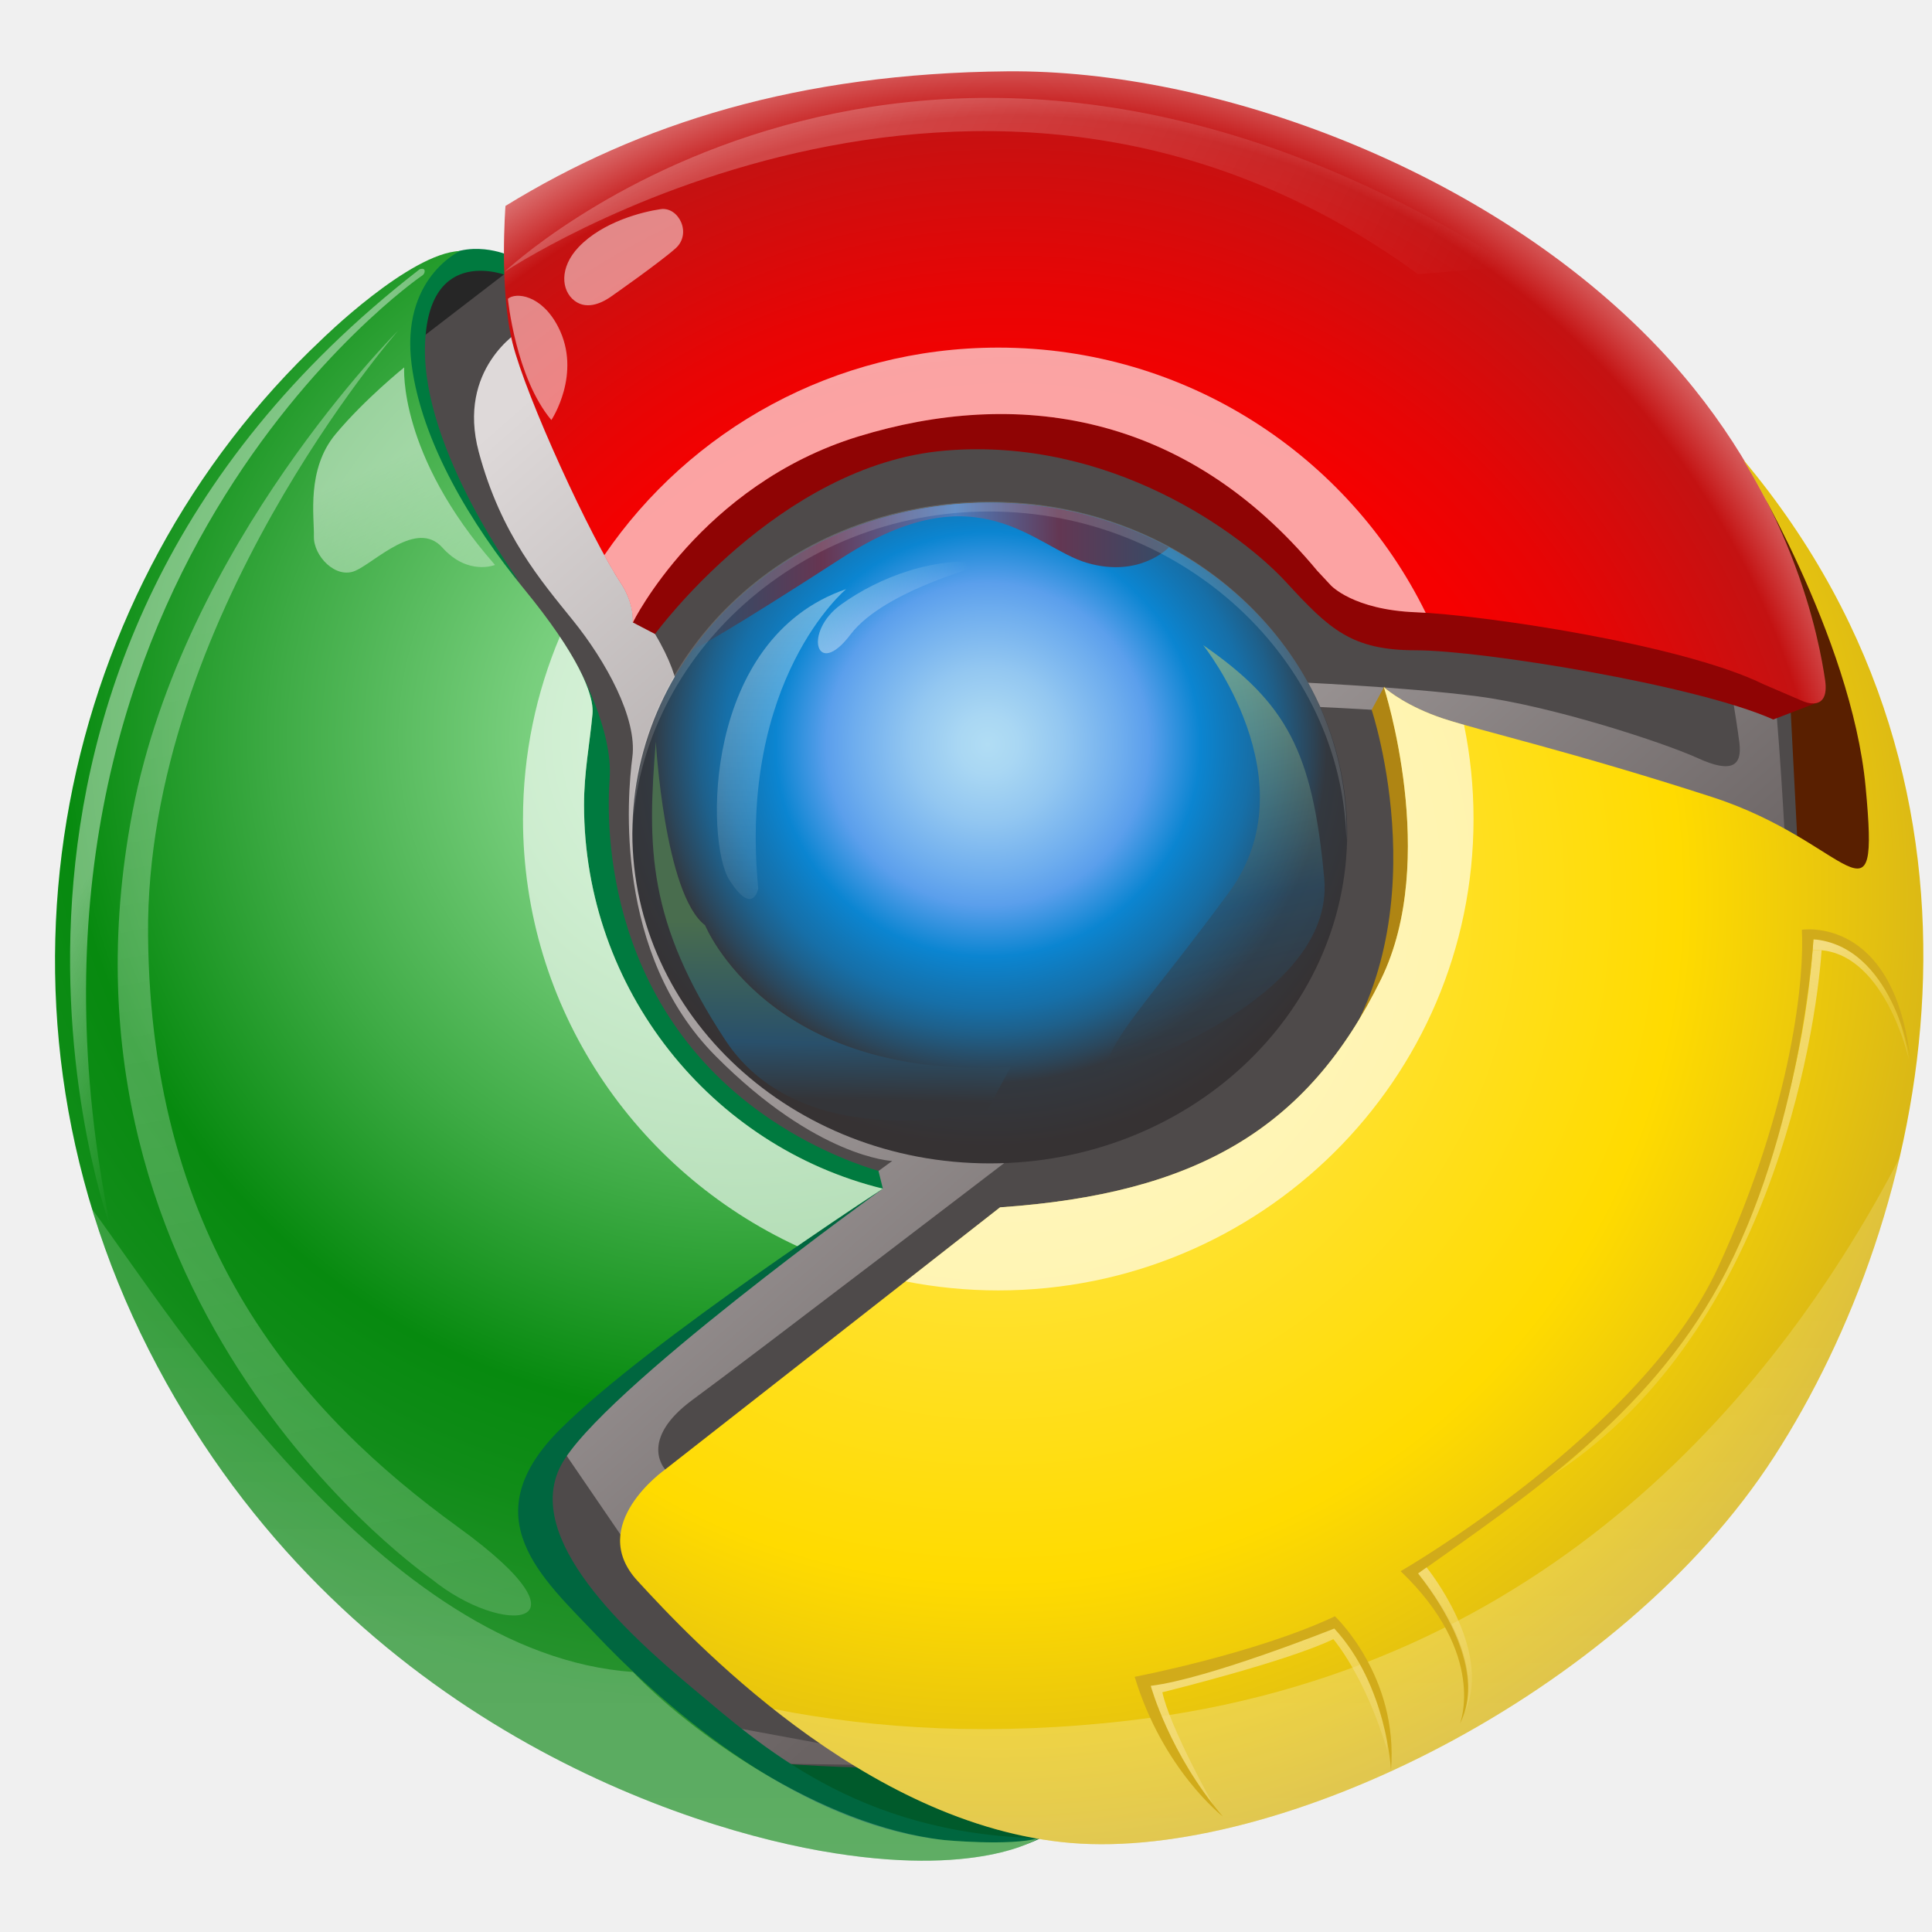
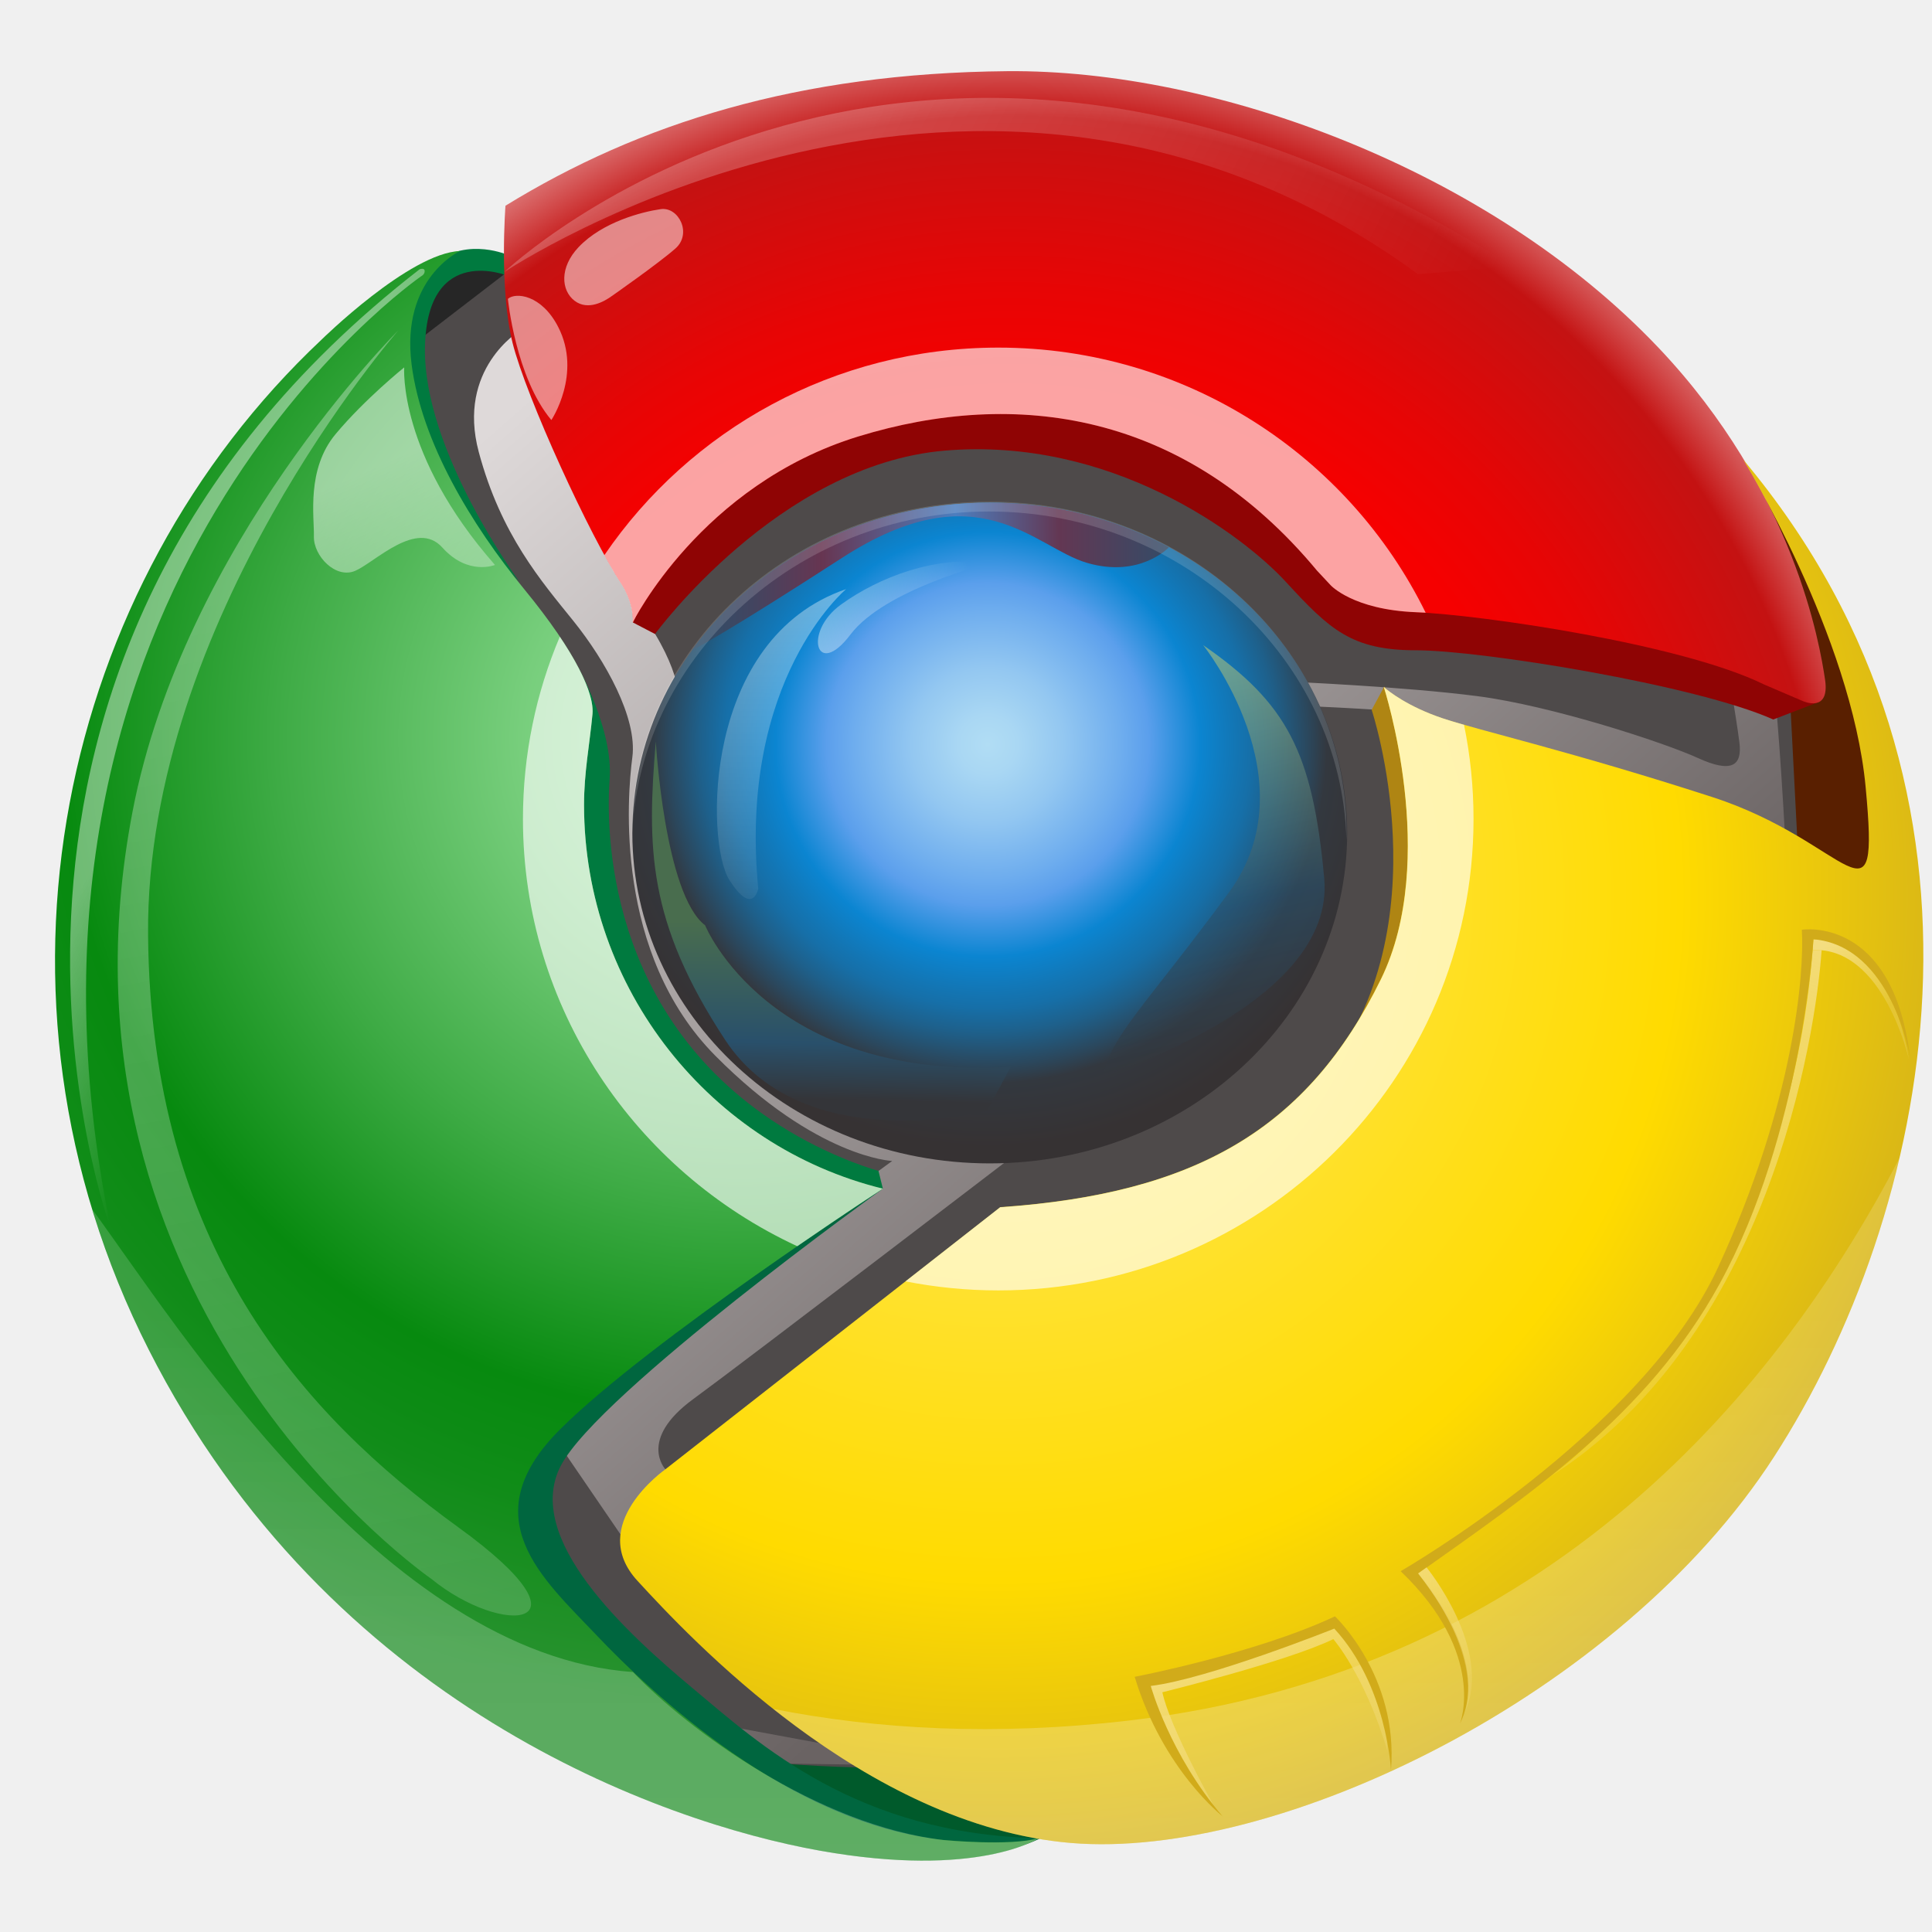
<svg xmlns="http://www.w3.org/2000/svg" viewBox="0 3 250 250">
-   <g>
-     <circle fill="#4E4A4A" cx="128.075" cy="126.26" r="109" />
-     <linearGradient id="a" gradientUnits="userSpaceOnUse" x1="324.569" y1="-144.038" x2="427.235" y2="-261.371" gradientTransform="matrix(1 0 0 -1 -256 -90)">
-       <stop offset="0" stop-color="#DED9D9" />
-       <stop offset="1" stop-color="#6A6363" />
-     </linearGradient>
-     <path fill="url(#a)" d="M67.243,45.813c0,0-8.167,4.917-5.292,15.667s8.125,16.75,12.25,21.875s8.292,12.542,7.625,17.625 s-2.375,25.419,10.75,38.647c13.125,13.227,22.875,13.602,22.875,13.602l-3.25,2.375l-40.597,33.256l11.472,16.787l27.833,23.832 l-19.833-3.666l-1.417,5.25l28.917,0.416l-12-19.5l-20.5-18.832c0,0-3.584-3.793,3.583-9.043s42.167-32.043,42.167-32.043 l38.833-57.581c0,0,3.125,0.125,9,0.5s51.542,20.75,51.542,20.75s-0.778-15.379-1.542-22.75c-0.316-3.062,0.979-2.7,2.834,1.667 c1.854,4.366,0.75,12,0.75,12l-1.25-17.333l-6.917-9.333l-1.75,8c0,0,1.375,8.125,1.75,11.125s-1,4-5.375,2s-18.875-6.75-28.5-8 s-24.375-1.875-24.375-1.875l-75,1l-4,2.917c0,0,0.937-3.438-3.063-10.104S67.243,45.813,67.243,45.813z" />
-     <path fill="#007A3F" d="M74.794,89.323c0,0,4.563,8.094,4.094,14.469c-0.437,5.938-0.813,31.187,23.188,45.562 c6.234,3.734,11.599,5.156,11.599,5.156l0.568,2.303l-13.979,1.104L65.076,122.98l0.375-28.25l5.125-5.5l2.75-0.625L74.794,89.323 z" />
-     <path fill="#005A2B" d="M99.409,231.063c0,0,11.5,1,16.25,0.5s23.583,5.5,23.583,5.5s-2.751,4.138-8.667,5.109 c-5.917,0.975-36.583-7.525-36.583-7.525L99.409,231.063z" />
-     <path fill="#00663F" d="M114.243,156.813c0,0-36.739,26.406-41.667,35.834c-4.928,9.429,8.499,21.668,17.083,28.834 s21.167,18.873,44.792,19.373c0,0-15.625,4.875-39.125-4.125s-49.75-59-49.75-59L114.243,156.813z" />
-     <polygon fill="#262626" points="65.258,38.479 54.201,46.979 53.076,39.979 61.576,36.854" />
-     <path fill="#007A3F" d="M65.451,35.896c0,0-5.917-2.458-10,1.917s-6.041,22,11.792,40.5c0,0-12.584-16.998-12.25-30.5 c0.333-13.5,10.833-9.083,10.833-9.083L65.451,35.896z" />
-     <radialGradient id="b" cx="351.824" cy="-188.48" r="175.052" gradientTransform="matrix(1 0 0 -1 -256 -90)" gradientUnits="userSpaceOnUse">
-       <stop offset=".076" stop-color="#8DDB92" />
-       <stop offset=".163" stop-color="#77CE7C" />
-       <stop offset=".343" stop-color="#3EAB45" />
-       <stop offset=".502" stop-color="#078A0F" />
-       <stop offset=".581" stop-color="#108C18" />
-       <stop offset=".709" stop-color="#28922F" />
-       <stop offset=".715" stop-color="#299230" />
-     </radialGradient>
-     <path fill="url(#b)" d="M122.201,241.104c-20.125-2.125-38-19.125-45-26.5s-16.25-15.25-4.625-26.75 s41.667-31.041,41.667-31.041l0,0c-22.215-5.442-38.668-25.774-38.668-49.667c0-4.174,0.718-7.782,1.095-11.76 c0.239-2.531-1.969-7.781-8.844-16.156S54.55,60.185,53.263,50.167c-1.438-11.188,6.271-14.688,6.271-14.688 c-6.541,0.25-17.958,11.5-17.958,11.5c-33.75,31.75-45.667,84.667-22.333,130.667c23.332,46,66.333,61.166,86.833,64.834 c20.5,3.666,28.375-1.627,28.375-1.627C130.7,241.916,122.201,241.104,122.201,241.104z" />
-     <path fill="#AF8513" d="M238.139,114.566L238.139,114.566c5.396,3.643,6.938,4.414,5.438-10.586s-15.125-36.5-15.125-36.5 l0.029,0.145c4.205,7.844,11.629,23.352,12.93,37.189C242.402,115.375,241.773,116.59,238.139,114.566z" />
-     <path fill="#591F00" d="M231.075,82.604l2,38.75h13.25c0,0,4.5-25.25-21.25-58.25L231.075,82.604z" />
-     <path fill="#8F0404" d="M81.887,83.542l2.875,1.5c0,0,15.979-21.896,37.48-23.729c21.5-1.833,38.499,10.833,44.166,17 s8.501,8.833,16.834,8.833s36.138,4.457,46.221,8.957l6.078-2.341l-30.133-28.449L103.243,39.979L81.887,83.542z" />
-     <radialGradient id="c" cx="386.726" cy="-214.623" r="116.24" gradientTransform="matrix(1 0 0 -1 -256 -90)" gradientUnits="userSpaceOnUse">
-       <stop offset=".616" stop-color="#F60000" />
-       <stop offset=".725" stop-color="#E70505" />
-       <stop offset=".917" stop-color="#C41212" />
-       <stop offset="1" stop-color="#DD7878" />
-     </radialGradient>
-     <path fill="url(#c)" d="M81.887,83.542c0,0,8.813-17.813,29.188-24.063s42.25-3.25,59.375,17.375l1.75,1.875 c0,0,2.875,3.188,11.063,3.5c8.188,0.312,34.313,4.083,44.979,9.333l5.041,2.167c0,0,3.541,1.625,2.875-2.792 s-3.932-24.363-21.583-42.958c-21.833-23-57.25-36-84.25-35.75s-47.583,6.75-64.917,17.417c0,0-0.833,10.75,0.917,17.75 s10.083,25.167,14.083,31.167C80.409,78.563,82.002,80.854,81.887,83.542z" />
-     <radialGradient id="d" cx="383.824" cy="-189.311" r="52.107" gradientTransform="matrix(1 0 0 -1 -256 -90)" gradientUnits="userSpaceOnUse">
-       <stop offset="0" stop-color="#B1DDF4" />
-       <stop offset=".074" stop-color="#A9D7F3" />
-       <stop offset=".19" stop-color="#93C7F1" />
-       <stop offset=".333" stop-color="#6EADEE" />
-       <stop offset=".4" stop-color="#5B9FEC" />
-       <stop offset=".527" stop-color="#0B85D1" />
-       <stop offset=".618" stop-color="#1375B3" />
-       <stop offset=".654" stop-color="#166FA8" />
-       <stop offset=".716" stop-color="#1E608B" />
-       <stop offset=".797" stop-color="#2B475C" />
-       <stop offset=".842" stop-color="#33383F" />
-       <stop offset="1" stop-color="#363233" />
-     </radialGradient>
-     <ellipse fill="url(#d)" cx="128.075" cy="110.792" rx="46.25" ry="42.75" />
-     <linearGradient id="e" gradientUnits="userSpaceOnUse" x1="287.081" y1="-168.968" x2="311.811" y2="-301.851" gradientTransform="matrix(1 0 0 -1 -256 -90)">
-       <stop offset="0" stop-color="#fff" />
-       <stop offset="1" stop-color="#fff" stop-opacity=".53" />
-     </linearGradient>
-     <path opacity=".32" fill="url(#e)" enable-background="new" d="M51.493,45.813c0,0-32.666,37.333-32.334,78.166 c0.328,40.234,19.917,62,40.167,76.666c18.39,13.32,5.667,14.168-3.5,6.668c0,0-51.015-35.127-38.667-99.333 C23.827,73.313,51.493,45.813,51.493,45.813z" />
-     <linearGradient id="f" gradientUnits="userSpaceOnUse" x1="303.565" y1="-153.93" x2="321.565" y2="-194.597" gradientTransform="matrix(1 0 0 -1 -256 -90)">
-       <stop offset="0" stop-color="#fff" />
-       <stop offset=".517" stop-color="#fff" stop-opacity=".53" />
-     </linearGradient>
-     <path opacity=".5" fill="url(#f)" enable-background="new" d="M64.055,76.104c0,0-3.5,1.438-6.813-2.25 s-8.688,1.875-11.25,3s-5.438-1.938-5.375-4.438s-1-8.688,2.813-13.25s8.875-8.625,8.875-8.625S51.471,61.792,64.055,76.104z" />
-     <linearGradient id="g" gradientUnits="userSpaceOnUse" x1="329.19" y1="-367.646" x2="329.189" y2="-263.646" gradientTransform="matrix(1 0 0 -1 -256 -90)">
-       <stop offset="0" stop-color="#fff" />
-       <stop offset="1" stop-color="#fff" stop-opacity=".53" />
-     </linearGradient>
-     <path opacity=".3" fill="url(#g)" enable-background="new" d="M11.928,159.467c1.869,6.135,4.289,12.215,7.314,18.18 c23.332,46,66.333,61.166,86.833,64.834c20.5,3.666,28.375-1.627,28.375-1.627c-3.75,1.063-12.25,0.25-12.25,0.25 c-16.375-1.875-33.292-14.375-40.292-21.75c-0.007-0.008,4.75,4.125,0,0C49.555,217.084,22.928,174.439,11.928,159.467z" />
-     <path opacity=".5" fill="#fff" enable-background="new" d="M71.346,57.354c0,0,4-6,0.875-12.063 c-2.152-4.177-5.5-4.5-6.5-3.625C65.721,41.667,66.721,51.854,71.346,57.354" />
-     <path opacity=".5" fill="#fff" enable-background="new" d="M79.159,41.313c0,0,6.084-4.25,8.25-6.167 c2.168-1.917,0.418-5.417-1.916-5.083s-7.5,1.625-10.625,4.917c-2.49,2.624-2.271,5.604-0.521,6.938S78.243,41.979,79.159,41.313z" />
-     <linearGradient id="h" gradientUnits="userSpaceOnUse" x1="365.087" y1="-116.29" x2="436.268" y2="-153.544" gradientTransform="matrix(1 0 0 -1 -256 -90)">
-       <stop offset="0" stop-color="#fff" stop-opacity=".7" />
-       <stop offset="1" stop-color="#fff" stop-opacity="0" />
-     </linearGradient>
-     <path opacity=".32" fill="url(#h)" enable-background="new" d="M183.492,38.479 c-56.75-41.5-118.243-0.275-118.243-0.275s52.743-50.225,130.493-0.725L183.492,38.479z" />
-     <linearGradient id="i" gradientUnits="userSpaceOnUse" x1="279.063" y1="-183.902" x2="299.794" y2="-194.752" gradientTransform="matrix(1 0 0 -1 -256 -90)">
-       <stop offset="0" stop-color="#fff" stop-opacity=".7" />
-       <stop offset="1" stop-color="#fff" stop-opacity="0" />
-     </linearGradient>
-     <path opacity=".6" fill="url(#i)" enable-background="new" d="M54.952,38.071c-0.017-0.484-0.668-0.216-0.668-0.216 C-12.341,89.48,14.346,162.042,14.346,162.042C-2.841,78.229,54.502,38.745,54.502,38.745S54.967,38.524,54.952,38.071z" />
-     <linearGradient id="j" gradientUnits="userSpaceOnUse" x1="357.253" y1="-164.501" x2="356.908" y2="-217.651" gradientTransform="matrix(1 0 0 -1 -256 -90)">
-       <stop offset="0" stop-color="#fff" stop-opacity=".7" />
-       <stop offset="1" stop-color="#fff" stop-opacity="0" />
-     </linearGradient>
-     <path opacity=".6" fill="url(#j)" enable-background="new" d="M109.493,79.229c0,0-14,11.625-11.375,38.75 c0,0-0.688,3.688-3.75-1.125S90.868,85.604,109.493,79.229z" />
-     <linearGradient id="k" gradientUnits="userSpaceOnUse" x1="360.128" y1="-174.226" x2="381.996" y2="-168.758" gradientTransform="matrix(1 0 0 -1 -256 -90)">
-       <stop offset="0" stop-color="#fff" stop-opacity=".7" />
-       <stop offset="1" stop-color="#fff" stop-opacity="0" />
-     </linearGradient>
-     <path opacity=".6" fill="url(#k)" enable-background="new" d="M128.118,75.854c0,0-13.625,3.375-18.063,9.25 s-6.167-0.313-1.229-3.875S121.118,74.854,128.118,75.854z" />
-     <path fill="#AF8513" d="M179.117,91.854l-1.625,3c0,0,9.333,27.958-6.084,47.125l2.479,0.354l11-21l1-21.667L179.117,91.854z" />
-     <radialGradient id="l" cx="384.827" cy="-208.978" r="125.99" gradientTransform="matrix(1 0 0 -1 -256 -90)" gradientUnits="userSpaceOnUse">
-       <stop offset=".182" stop-color="#FFE650" />
-       <stop offset=".703" stop-color="#FFDB00" />
-       <stop offset="1" stop-color="#D5B319" />
-     </radialGradient>
-     <path fill="url(#l)" d="M129.408,159.229l-43.333,33.918c0,0-10.251,7.166-3.583,14.416 c6.666,7.25,29.333,31.666,56.083,33.916s71-19,91-50s32.5-85.499-4-128.999c0,0,14.001,22.833,15.834,42.333 s-1.834,7.166-19.834,1.333s-30.333-8.667-34.833-10.167s-7.042-3.5-7.667-4.063c0,0,7.229,22.302-0.375,37.813 C169.2,149.104,154.741,157.479,129.408,159.229z" />
-     <g opacity=".64" fill="#fff">
-       <path d="M103.169,164.258c6.383-4.395,11.073-7.445,11.073-7.445c-22.215-5.442-38.668-25.774-38.668-49.667 c0-4.174,0.718-7.782,1.095-11.76c0.175-1.84-0.956-5.125-4.223-9.996c-3.071,7.257-4.771,15.226-4.771,23.59 C67.675,133.447,82.206,154.539,103.169,164.258zM184.486,82.295c-9.979-20.314-30.994-34.315-55.313-34.315c-21.213,0-39.918,10.655-50.974,26.863 c0.817,1.487,1.569,2.76,2.208,3.72c0,0,1.563,2.229,1.479,4.979c0,0,8.813-17.813,29.188-24.063s42.25-3.25,59.375,17.375 l1.75,1.875c0,0,2.875,3.188,11.063,3.5C183.631,82.244,184.049,82.267,184.486,82.295zM179.075,91.917c0,0,7.229,22.302-0.375,37.812c-9.5,19.375-23.959,27.75-49.292,29.5l-12.238,9.58 c3.883,0.762,7.896,1.17,12.004,1.17c33.967,0,61.5-27.311,61.5-60.999c0-4.174-0.425-8.249-1.229-12.187 c-1.08-0.307-1.998-0.579-2.703-0.813C182.242,94.479,179.7,92.479,179.075,91.917z" />
-     </g>
-     <linearGradient id="m" gradientUnits="userSpaceOnUse" x1="428.92" y1="-367.645" x2="428.92" y2="-263.646" gradientTransform="matrix(1 0 0 -1 -256 -90)">
-       <stop offset="0" stop-color="#fff" />
-       <stop offset="1" stop-color="#fff" stop-opacity=".53" />
-     </linearGradient>
-     <path opacity=".3" fill="url(#m)" enable-background="new" d="M229.575,191.479 c6.829-10.584,12.78-23.908,16.208-38.598c-15.189,29.146-45.028,66.418-99.775,72.766c-17.174,1.99-32.454,1.158-45.951-1.514 c10.27,8.127,23.77,16.105,38.518,17.346C165.325,243.729,209.575,222.479,229.575,191.479z" />
-     <linearGradient id="n" gradientUnits="userSpaceOnUse" x1="341.971" y1="-167.768" x2="410.491" y2="-167.167" gradientTransform="matrix(1 0 0 -1 -256 -90)">
-       <stop offset="0" stop-color="#29506B" />
-       <stop offset=".068" stop-color="#304D68" />
-       <stop offset=".164" stop-color="#424560" />
-       <stop offset=".277" stop-color="#613854" />
-       <stop offset=".297" stop-color="#673551" />
-       <stop offset=".551" stop-color="#4D7EBE" />
-       <stop offset=".746" stop-color="#633753" />
-       <stop offset="1" stop-color="#29506B" />
-     </linearGradient>
-     <path fill="url(#n)" d="M89.583,87.094c0.742-0.339,4.361-2.203,19.41-11.927c17.667-11.417,24.833-1.333,31.667,0.667 s10.583-2,10.583-2s-0.095-0.066-0.265-0.176c-6.754-3.567-14.567-5.616-22.902-5.616C112.017,68.042,97.875,75.609,89.583,87.094 z" />
-     <path opacity=".15" fill="#fff" enable-background="new" d="M127.999,69.188c25.181,0,45.646,19.332,46.222,42.479 c0.01-0.333,0.027-0.665,0.027-1c0-23.61-20.707-42.75-46.25-42.75s-46.25,19.14-46.25,42.75c0,0.335,0.02,0.667,0.027,1 C82.353,88.52,102.819,69.188,127.999,69.188z" />
-     <linearGradient id="o" gradientUnits="userSpaceOnUse" x1="415.987" y1="-229.395" x2="402.321" y2="-172.395" gradientTransform="matrix(1 0 0 -1 -256 -90)">
-       <stop offset="0" stop-color="#343539" />
-       <stop offset=".321" stop-color="#29506B" />
-       <stop offset="1" stop-color="#C7DD85" />
-     </linearGradient>
-     <path opacity=".6" fill="url(#o)" enable-background="new" d="M155.688,86.479c0,0,14,17.5,3.334,32 c-10.668,14.5-15.502,18.833-16.168,23.667c0,0,30-9.168,28.5-25.5C169.854,100.313,166.521,93.979,155.688,86.479" />
-     <linearGradient id="p" gradientUnits="userSpaceOnUse" x1="363.085" y1="-235.295" x2="363.617" y2="-212.672" gradientTransform="matrix(1 0 0 -1 -256 -90)">
-       <stop offset="0" stop-color="#343539" />
-       <stop offset=".321" stop-color="#29506B" />
-       <stop offset="1" stop-color="#496D4E" />
-     </linearGradient>
-     <path fill="url(#p)" d="M84.864,98.979c0,0,1.125,19.75,6.375,23.75c0,0,8.208,20.16,39.542,18.326l-3.042,5.674 c0,0-23.75,6.25-33.875-9.125C83.739,122.229,83.739,112.604,84.864,98.979z" />
-     <linearGradient id="q" gradientUnits="userSpaceOnUse" x1="492.696" y1="-215.04" x2="499.53" y2="-223.54" gradientTransform="matrix(1 0 0 -1 -256 -90)">
-       <stop offset="0" stop-color="#F4DD80" />
-       <stop offset="1" stop-color="#F4DD80" stop-opacity=".3" />
-     </linearGradient>
-     <path fill="url(#q)" d="M247.033,140.166c0,0-3.25-14.64-12.469-14.234l0.094-1.391 C234.658,124.542,244.283,123.792,247.033,140.166z" />
-     <linearGradient id="r" gradientUnits="userSpaceOnUse" x1="491.779" y1="-206.563" x2="467.195" y2="-274.993" gradientTransform="matrix(1 0 0 -1 -256 -90)">
-       <stop offset="0" stop-color="#F4DD80" />
-       <stop offset="1" stop-color="#F4DD80" stop-opacity=".3" />
-     </linearGradient>
-     <path fill="url(#r)" d="M234.564,125.932h1.156c-0.779,11.214-6.832,50.207-35.229,68.214 C200.492,194.146,230.689,173.182,234.564,125.932z" />
-     <path fill="#D1AB1A" d="M188.91,226.063c0,0,3.582-9-7.668-19.75c0,0,31.25-18,41.084-39.334 c9.832-21.332,11.166-38,10.832-43.666c0,0,11.75-1.896,14,16.478c0,0-2.375-14.375-12.5-15.25c0,0-1.461,25.083-12.125,44.563 c-9.375,17.125-24.75,27.375-39,37.5C183.533,206.604,193.16,217.52,188.91,226.063z" />
-     <linearGradient id="s" gradientUnits="userSpaceOnUse" x1="440.092" y1="-293.002" x2="445.418" y2="-309.92" gradientTransform="matrix(1 0 0 -1 -256 -90)">
-       <stop offset="0" stop-color="#F4DD80" />
-       <stop offset="1" stop-color="#F4DD80" stop-opacity=".3" />
-     </linearGradient>
-     <path fill="url(#s)" d="M184.596,205.822c0,0,8.625,10.531,4.969,18.719c0,0,2.781-6.688-6.063-17.938L184.596,205.822z" />
-     <linearGradient id="t" gradientUnits="userSpaceOnUse" x1="414.532" y1="-303.734" x2="426.151" y2="-323.941" gradientTransform="matrix(1 0 0 -1 -256 -90)">
-       <stop offset="0" stop-color="#F4DD80" />
-       <stop offset="1" stop-color="#F4DD80" stop-opacity=".3" />
-     </linearGradient>
-     <path fill="url(#t)" d="M157.033,236.604c0,0-5.625-10-6.625-14.625c0,0,16.25-4,22.125-6.875c0,0,4.125,4.75,7,14.5 c0,0,0.125-9.25-6.875-16.5l-24.75,7.75C147.908,220.854,153.658,233.229,157.033,236.604z" />
-     <path fill="#D1AB1A" d="M158.242,238.063c0,0-7.75-5.998-11.416-18.082c0,0,15.666-3.002,25.916-7.834c0,0,8.25,7.75,7.25,19.916 c0,0-0.5-10.916-7.334-18.332c0,0-16.25,6.498-23.75,7.416C148.908,221.146,151.326,229.98,158.242,238.063z" />
-   </g>
+   <circle fill="#4E4A4A" cx="128.075" cy="126.26" r="109" />
+   <linearGradient id="a" gradientUnits="userSpaceOnUse" x1="324.569" y1="-144.038" x2="427.235" y2="-261.371" gradientTransform="matrix(1 0 0 -1 -256 -90)">
+     <stop offset="0" stop-color="#DED9D9" />
+     <stop offset="1" stop-color="#6A6363" />
+   </linearGradient>
+   <path fill="url(#a)" d="M67.243 45.813S59.076 50.73 61.95 61.48s8.126 16.75 12.25 21.875 8.293 12.542 7.626 17.625-2.375 25.42 10.75 38.647c13.125 13.227 22.875 13.602 22.875 13.602l-3.25 2.37-40.59 33.25 11.47 16.78 27.84 23.83-19.83-3.67-1.42 5.25 28.92.41-12-19.5-20.5-18.84s-3.58-3.8 3.59-9.05 42.17-32.04 42.17-32.04l38.838-57.58s3.12.124 9 .5 51.54 20.75 51.54 20.75-.78-15.38-1.54-22.75c-.32-3.06.975-2.7 2.83 1.666 1.85 4.367.75 12 .75 12L232 89.296l-6.92-9.336-1.75 8s1.375 8.125 1.75 11.125-1 4-5.375 2-18.874-6.75-28.5-8-24.374-1.872-24.374-1.872l-75 1-4 2.92s.94-3.44-3.06-10.1S67.24 45.8 67.24 45.8z" />
+   <path fill="#007A3F" d="M74.794 89.323s4.563 8.094 4.094 14.47c-.437 5.937-.813 31.186 23.188 45.56 6.234 3.735 11.6 5.157 11.6 5.157l.567 2.303-13.98 1.104-35.187-34.937.375-28.25 5.13-5.5 2.75-.625 1.47.718z" />
+   <path fill="#005A2B" d="M99.41 231.063s11.5 1 16.25.5 23.582 5.5 23.582 5.5-2.75 4.138-8.667 5.11c-5.917.974-36.583-7.526-36.583-7.526l5.417-3.584z" />
+   <path fill="#00663F" d="M114.243 156.813s-36.74 26.406-41.667 35.834c-4.928 9.43 8.5 21.668 17.083 28.834s21.16 18.88 44.79 19.38c0 0-15.63 4.88-39.13-4.12s-49.75-59-49.75-59l68.66-20.91z" />
+   <path fill="#262626" d="M65.258 38.48L54.2 46.98l-1.124-7 8.5-3.126z" />
+   <path fill="#007A3F" d="M65.45 35.896s-5.916-2.458-10 1.917-6.04 22 11.793 40.5c0 0-12.584-16.998-12.25-30.5.333-13.5 10.833-9.083 10.833-9.083l-.375-2.834z" />
+   <radialGradient id="b" cx="351.824" cy="-188.48" r="175.052" gradientTransform="matrix(1 0 0 -1 -256 -90)" gradientUnits="userSpaceOnUse">
+     <stop offset=".076" stop-color="#8DDB92" />
+     <stop offset=".163" stop-color="#77CE7C" />
+     <stop offset=".343" stop-color="#3EAB45" />
+     <stop offset=".502" stop-color="#078A0F" />
+     <stop offset=".581" stop-color="#108C18" />
+     <stop offset=".709" stop-color="#28922F" />
+     <stop offset=".715" stop-color="#299230" />
+   </radialGradient>
+   <path fill="url(#b)" d="M122.2 241.104c-20.124-2.125-38-19.125-45-26.5s-16.25-15.25-4.624-26.75 41.667-31.04 41.667-31.04c-22.215-5.443-38.668-25.775-38.668-49.668 0-4.174.718-7.782 1.095-11.76.24-2.53-1.97-7.78-8.844-16.156S54.55 60.185 53.263 50.167c-1.438-11.188 6.27-14.688 6.27-14.688-6.54.25-17.957 11.5-17.957 11.5C7.826 78.73-4.09 131.64 19.243 177.64c23.332 46 66.333 61.166 86.833 64.834 20.5 3.665 28.375-1.628 28.375-1.628-3.75 1.062-12.25.25-12.25.25z" />
+   <path fill="#AF8513" d="M238.14 114.566c5.395 3.643 6.937 4.414 5.437-10.586s-15.125-36.5-15.125-36.5l.03.145c4.204 7.844 11.628 23.352 12.93 37.19.99 10.56.36 11.775-3.273 9.75z" />
+   <path fill="#591F00" d="M231.075 82.604l2 38.75h13.25s4.5-25.25-21.25-58.25l6 19.5z" />
+   <path fill="#8F0404" d="M81.887 83.542l2.875 1.5s15.98-21.896 37.48-23.73c21.5-1.832 38.5 10.834 44.166 17s8.5 8.834 16.834 8.834 36.138 4.457 46.22 8.957l6.08-2.34-30.134-28.45L103.243 39.98 81.887 83.54z" />
+   <radialGradient id="c" cx="386.726" cy="-214.623" r="116.24" gradientTransform="matrix(1 0 0 -1 -256 -90)" gradientUnits="userSpaceOnUse">
+     <stop offset=".616" stop-color="#F60000" />
+     <stop offset=".725" stop-color="#E70505" />
+     <stop offset=".917" stop-color="#C41212" />
+     <stop offset="1" stop-color="#DD7878" />
+   </radialGradient>
+   <path fill="url(#c)" d="M81.887 83.542S90.7 65.73 111.075 59.48s42.25-3.25 59.375 17.374l1.75 1.875s2.875 3.18 11.063 3.5c8.188.31 34.313 4.08 44.98 9.33l5.04 2.16s3.54 1.62 2.875-2.8-3.932-24.37-21.583-42.96c-21.833-23-57.25-36-84.25-35.75s-47.583 6.75-64.917 17.41c0 0-.833 10.75.917 17.75s10.083 25.17 14.083 31.17c0 0 1.594 2.29 1.48 4.98z" />
+   <radialGradient id="d" cx="383.824" cy="-189.311" r="52.107" gradientTransform="matrix(1 0 0 -1 -256 -90)" gradientUnits="userSpaceOnUse">
+     <stop offset="0" stop-color="#B1DDF4" />
+     <stop offset=".074" stop-color="#A9D7F3" />
+     <stop offset=".19" stop-color="#93C7F1" />
+     <stop offset=".333" stop-color="#6EADEE" />
+     <stop offset=".4" stop-color="#5B9FEC" />
+     <stop offset=".527" stop-color="#0B85D1" />
+     <stop offset=".618" stop-color="#1375B3" />
+     <stop offset=".654" stop-color="#166FA8" />
+     <stop offset=".716" stop-color="#1E608B" />
+     <stop offset=".797" stop-color="#2B475C" />
+     <stop offset=".842" stop-color="#33383F" />
+     <stop offset="1" stop-color="#363233" />
+   </radialGradient>
+   <ellipse fill="url(#d)" cx="128.075" cy="110.792" rx="46.25" ry="42.75" />
+   <linearGradient id="e" gradientUnits="userSpaceOnUse" x1="287.081" y1="-168.968" x2="311.811" y2="-301.851" gradientTransform="matrix(1 0 0 -1 -256 -90)">
+     <stop offset="0" stop-color="#fff" />
+     <stop offset="1" stop-color="#fff" stop-opacity=".53" />
+   </linearGradient>
+   <path opacity=".32" fill="url(#e)" enable-background="new" d="M51.493 45.813S18.827 83.146 19.16 123.98c.327 40.233 19.916 62 40.166 76.665 18.39 13.32 5.667 14.168-3.5 6.668 0 0-51.015-35.127-38.667-99.333 6.66-34.667 34.33-62.167 34.33-62.167z" />
+   <linearGradient id="f" gradientUnits="userSpaceOnUse" x1="303.565" y1="-153.93" x2="321.565" y2="-194.597" gradientTransform="matrix(1 0 0 -1 -256 -90)">
+     <stop offset="0" stop-color="#fff" />
+     <stop offset=".517" stop-color="#fff" stop-opacity=".53" />
+   </linearGradient>
+   <path opacity=".5" fill="url(#f)" enable-background="new" d="M64.055 76.104s-3.5 1.438-6.813-2.25-8.688 1.875-11.25 3-5.438-1.938-5.375-4.438-1-8.688 2.813-13.25 8.875-8.625 8.875-8.625-.834 11.26 11.75 25.57z" />
+   <linearGradient id="g" gradientUnits="userSpaceOnUse" x1="329.19" y1="-367.646" x2="329.189" y2="-263.646" gradientTransform="matrix(1 0 0 -1 -256 -90)">
+     <stop offset="0" stop-color="#fff" />
+     <stop offset="1" stop-color="#fff" stop-opacity=".53" />
+   </linearGradient>
+   <path opacity=".3" fill="url(#g)" enable-background="new" d="M11.928 159.467c1.87 6.135 4.29 12.215 7.314 18.18 23.332 46 66.333 61.166 86.833 64.834 20.5 3.67 28.375-1.62 28.375-1.62-3.75 1.07-12.25.25-12.25.25-16.375-1.87-33.292-14.37-40.292-21.75-.007-.01 4.75 4.13 0 0-32.353-2.27-58.98-44.91-69.98-59.88z" />
+   <path opacity=".5" fill="#fff" enable-background="new" d="M71.346 57.354s4-6 .875-12.063c-2.15-4.17-5.5-4.5-6.5-3.62 0 0 1 10.19 5.63 15.69" />
+   <path opacity=".5" fill="#fff" enable-background="new" d="M79.16 41.313s6.083-4.25 8.25-6.167c2.167-1.917.417-5.417-1.917-5.083s-7.5 1.625-10.625 4.917c-2.49 2.624-2.27 5.604-.52 6.938s3.895.06 4.81-.605z" />
+   <linearGradient id="h" gradientUnits="userSpaceOnUse" x1="365.087" y1="-116.29" x2="436.268" y2="-153.544" gradientTransform="matrix(1 0 0 -1 -256 -90)">
+     <stop offset="0" stop-color="#fff" stop-opacity=".7" />
+     <stop offset="1" stop-color="#fff" stop-opacity="0" />
+   </linearGradient>
+   <path opacity=".32" fill="url(#h)" enable-background="new" d="M183.492 38.48c-56.75-41.5-118.243-.276-118.243-.276s52.74-50.224 130.49-.724l-12.25 1z" />
+   <linearGradient id="i" gradientUnits="userSpaceOnUse" x1="279.063" y1="-183.902" x2="299.794" y2="-194.752" gradientTransform="matrix(1 0 0 -1 -256 -90)">
+     <stop offset="0" stop-color="#fff" stop-opacity=".7" />
+     <stop offset="1" stop-color="#fff" stop-opacity="0" />
+   </linearGradient>
+   <path opacity=".6" fill="url(#i)" enable-background="new" d="M54.952 38.07c-.017-.483-.668-.215-.668-.215C-12.34 89.48 14.346 162.042 14.346 162.042-2.84 78.23 54.502 38.745 54.502 38.745s.465-.22.45-.674z" />
+   <linearGradient id="j" gradientUnits="userSpaceOnUse" x1="357.253" y1="-164.501" x2="356.908" y2="-217.651" gradientTransform="matrix(1 0 0 -1 -256 -90)">
+     <stop offset="0" stop-color="#fff" stop-opacity=".7" />
+     <stop offset="1" stop-color="#fff" stop-opacity="0" />
+   </linearGradient>
+   <path opacity=".6" fill="url(#j)" enable-background="new" d="M109.493 79.23s-14 11.624-11.375 38.75c0 0-.688 3.687-3.75-1.126s-3.5-31.25 15.125-37.625z" />
+   <linearGradient id="k" gradientUnits="userSpaceOnUse" x1="360.128" y1="-174.226" x2="381.996" y2="-168.758" gradientTransform="matrix(1 0 0 -1 -256 -90)">
+     <stop offset="0" stop-color="#fff" stop-opacity=".7" />
+     <stop offset="1" stop-color="#fff" stop-opacity="0" />
+   </linearGradient>
+   <path opacity=".6" fill="url(#k)" enable-background="new" d="M128.118 75.854s-13.625 3.375-18.063 9.25-6.167-.313-1.23-3.875 12.293-6.38 19.293-5.38z" />
+   <path fill="#AF8513" d="M179.117 91.854l-1.625 3s9.333 27.958-6.084 47.125l2.48.35 11-21 1-21.67-6.77-7.81z" />
+   <radialGradient id="l" cx="384.827" cy="-208.978" r="125.99" gradientTransform="matrix(1 0 0 -1 -256 -90)" gradientUnits="userSpaceOnUse">
+     <stop offset=".182" stop-color="#FFE650" />
+     <stop offset=".703" stop-color="#FFDB00" />
+     <stop offset="1" stop-color="#D5B319" />
+   </radialGradient>
+   <path fill="url(#l)" d="M129.408 159.23l-43.333 33.917s-10.25 7.166-3.583 14.416c6.666 7.25 29.333 31.666 56.083 33.916s71-19 91-50 32.5-85.5-4-129c0 0 14 22.83 15.834 42.33s-1.84 7.16-19.84 1.33-30.34-8.67-34.84-10.17-7.04-3.5-7.67-4.07c0 0 7.23 22.3-.38 37.81-9.5 19.37-23.96 27.75-49.3 29.5z" />
+   <path d="M103.17 164.258c6.382-4.395 11.072-7.445 11.072-7.445-22.215-5.442-38.668-25.774-38.668-49.667 0-4.174.718-7.782 1.095-11.76.17-1.84-.96-5.125-4.23-9.996-3.07 7.257-4.77 15.226-4.77 23.59 0 24.467 14.53 45.56 35.49 55.278zm81.316-81.963c-9.98-20.314-30.994-34.315-55.313-34.315-21.213 0-39.918 10.655-50.974 26.863.81 1.487 1.56 2.76 2.2 3.72 0 0 1.56 2.23 1.48 4.98 0 0 8.81-17.814 29.18-24.064s42.25-3.25 59.37 17.37l1.75 1.87s2.87 3.18 11.06 3.5c.37.01.78.03 1.22.06zm-5.41 9.622s7.228 22.302-.376 37.812c-9.5 19.37-23.96 27.75-49.292 29.5l-12.238 9.58c3.883.76 7.896 1.17 12.004 1.17 33.967 0 61.5-27.32 61.5-61 0-4.18-.425-8.25-1.23-12.19-1.08-.31-1.997-.58-2.702-.82-4.5-1.5-7.042-3.5-7.667-4.07z" opacity=".64" fill="#fff" />
+   <linearGradient id="m" gradientUnits="userSpaceOnUse" x1="428.92" y1="-367.645" x2="428.92" y2="-263.646" gradientTransform="matrix(1 0 0 -1 -256 -90)">
+     <stop offset="0" stop-color="#fff" />
+     <stop offset="1" stop-color="#fff" stop-opacity=".53" />
+   </linearGradient>
+   <path opacity=".3" fill="url(#m)" enable-background="new" d="M229.575 191.48c6.83-10.585 12.78-23.91 16.208-38.6-15.19 29.147-45.028 66.42-99.775 72.767-17.174 1.99-32.454 1.158-45.95-1.514 10.27 8.127 23.77 16.105 38.517 17.346 26.75 2.25 71-19 91-50z" />
+   <linearGradient id="n" gradientUnits="userSpaceOnUse" x1="341.971" y1="-167.768" x2="410.491" y2="-167.167" gradientTransform="matrix(1 0 0 -1 -256 -90)">
+     <stop offset="0" stop-color="#29506B" />
+     <stop offset=".068" stop-color="#304D68" />
+     <stop offset=".164" stop-color="#424560" />
+     <stop offset=".277" stop-color="#613854" />
+     <stop offset=".297" stop-color="#673551" />
+     <stop offset=".551" stop-color="#4D7EBE" />
+     <stop offset=".746" stop-color="#633753" />
+     <stop offset="1" stop-color="#29506B" />
+   </linearGradient>
+   <path fill="url(#n)" d="M89.583 87.094c.742-.34 4.36-2.203 19.41-11.927 17.667-11.417 24.833-1.333 31.667.667s10.583-2 10.583-2-.095-.066-.265-.176c-6.754-3.567-14.567-5.616-22.902-5.616-16.06 0-30.2 7.567-38.493 19.052z" />
+   <path opacity=".15" fill="#fff" enable-background="new" d="M128 69.188c25.18 0 45.645 19.332 46.22 42.48.01-.334.028-.666.028-1 0-23.61-20.707-42.75-46.25-42.75s-46.25 19.14-46.25 42.75c0 .334.02.666.027 1 .578-23.148 21.044-42.48 46.224-42.48z" />
+   <linearGradient id="o" gradientUnits="userSpaceOnUse" x1="415.987" y1="-229.395" x2="402.321" y2="-172.395" gradientTransform="matrix(1 0 0 -1 -256 -90)">
+     <stop offset="0" stop-color="#343539" />
+     <stop offset=".321" stop-color="#29506B" />
+     <stop offset="1" stop-color="#C7DD85" />
+   </linearGradient>
+   <path opacity=".6" fill="url(#o)" enable-background="new" d="M155.688 86.48s14 17.5 3.334 32c-10.668 14.5-15.502 18.832-16.168 23.666 0 0 30-9.168 28.5-25.5-1.5-16.333-4.833-22.667-15.666-30.167" />
+   <linearGradient id="p" gradientUnits="userSpaceOnUse" x1="363.085" y1="-235.295" x2="363.617" y2="-212.672" gradientTransform="matrix(1 0 0 -1 -256 -90)">
+     <stop offset="0" stop-color="#343539" />
+     <stop offset=".321" stop-color="#29506B" />
+     <stop offset="1" stop-color="#496D4E" />
+   </linearGradient>
+   <path fill="url(#p)" d="M84.864 98.98s1.125 19.75 6.375 23.75c0 0 8.2 20.16 39.54 18.325l-3.04 5.674s-23.75 6.25-33.88-9.13c-10.13-15.38-10.13-25-9-38.63z" />
+   <linearGradient id="q" gradientUnits="userSpaceOnUse" x1="492.696" y1="-215.04" x2="499.53" y2="-223.54" gradientTransform="matrix(1 0 0 -1 -256 -90)">
+     <stop offset="0" stop-color="#F4DD80" />
+     <stop offset="1" stop-color="#F4DD80" stop-opacity=".3" />
+   </linearGradient>
+   <path fill="url(#q)" d="M247.033 140.166s-3.25-14.64-12.47-14.234l.095-1.39s9.625-.75 12.375 15.624z" />
+   <linearGradient id="r" gradientUnits="userSpaceOnUse" x1="491.779" y1="-206.563" x2="467.195" y2="-274.993" gradientTransform="matrix(1 0 0 -1 -256 -90)">
+     <stop offset="0" stop-color="#F4DD80" />
+     <stop offset="1" stop-color="#F4DD80" stop-opacity=".3" />
+   </linearGradient>
+   <path fill="url(#r)" d="M234.564 125.932h1.156c-.78 11.214-6.832 50.207-35.23 68.214.002 0 30.2-20.964 34.074-68.214z" />
+   <path fill="#D1AB1A" d="M188.91 226.063s3.582-9-7.668-19.75c0 0 31.25-18 41.084-39.334 9.832-21.34 11.166-38 10.832-43.67 0 0 11.75-1.9 14 16.48 0 0-2.375-14.38-12.5-15.25 0 0-1.46 25.08-12.125 44.56-9.375 17.12-24.75 27.37-39 37.5 0 0 9.627 10.91 5.377 19.46z" />
+   <linearGradient id="s" gradientUnits="userSpaceOnUse" x1="440.092" y1="-293.002" x2="445.418" y2="-309.92" gradientTransform="matrix(1 0 0 -1 -256 -90)">
+     <stop offset="0" stop-color="#F4DD80" />
+     <stop offset="1" stop-color="#F4DD80" stop-opacity=".3" />
+   </linearGradient>
+   <path fill="url(#s)" d="M184.596 205.822s8.625 10.53 4.97 18.72c0 0 2.78-6.69-6.064-17.94l1.094-.78z" />
+   <linearGradient id="t" gradientUnits="userSpaceOnUse" x1="414.532" y1="-303.734" x2="426.151" y2="-323.941" gradientTransform="matrix(1 0 0 -1 -256 -90)">
+     <stop offset="0" stop-color="#F4DD80" />
+     <stop offset="1" stop-color="#F4DD80" stop-opacity=".3" />
+   </linearGradient>
+   <path fill="url(#t)" d="M157.033 236.604s-5.625-10-6.625-14.625c0 0 16.25-4 22.125-6.88 0 0 4.125 4.75 7 14.5 0 0 .125-9.25-6.875-16.5l-24.75 7.75s5.75 12.37 9.125 15.75z" />
+   <path fill="#D1AB1A" d="M158.242 238.063s-7.75-5.998-11.416-18.082c0 0 15.666-3 25.916-7.83 0 0 8.25 7.75 7.25 19.92 0 0-.5-10.91-7.334-18.33 0 0-16.25 6.5-23.75 7.42 0 0 2.418 8.84 9.334 16.92z" />
</svg>
